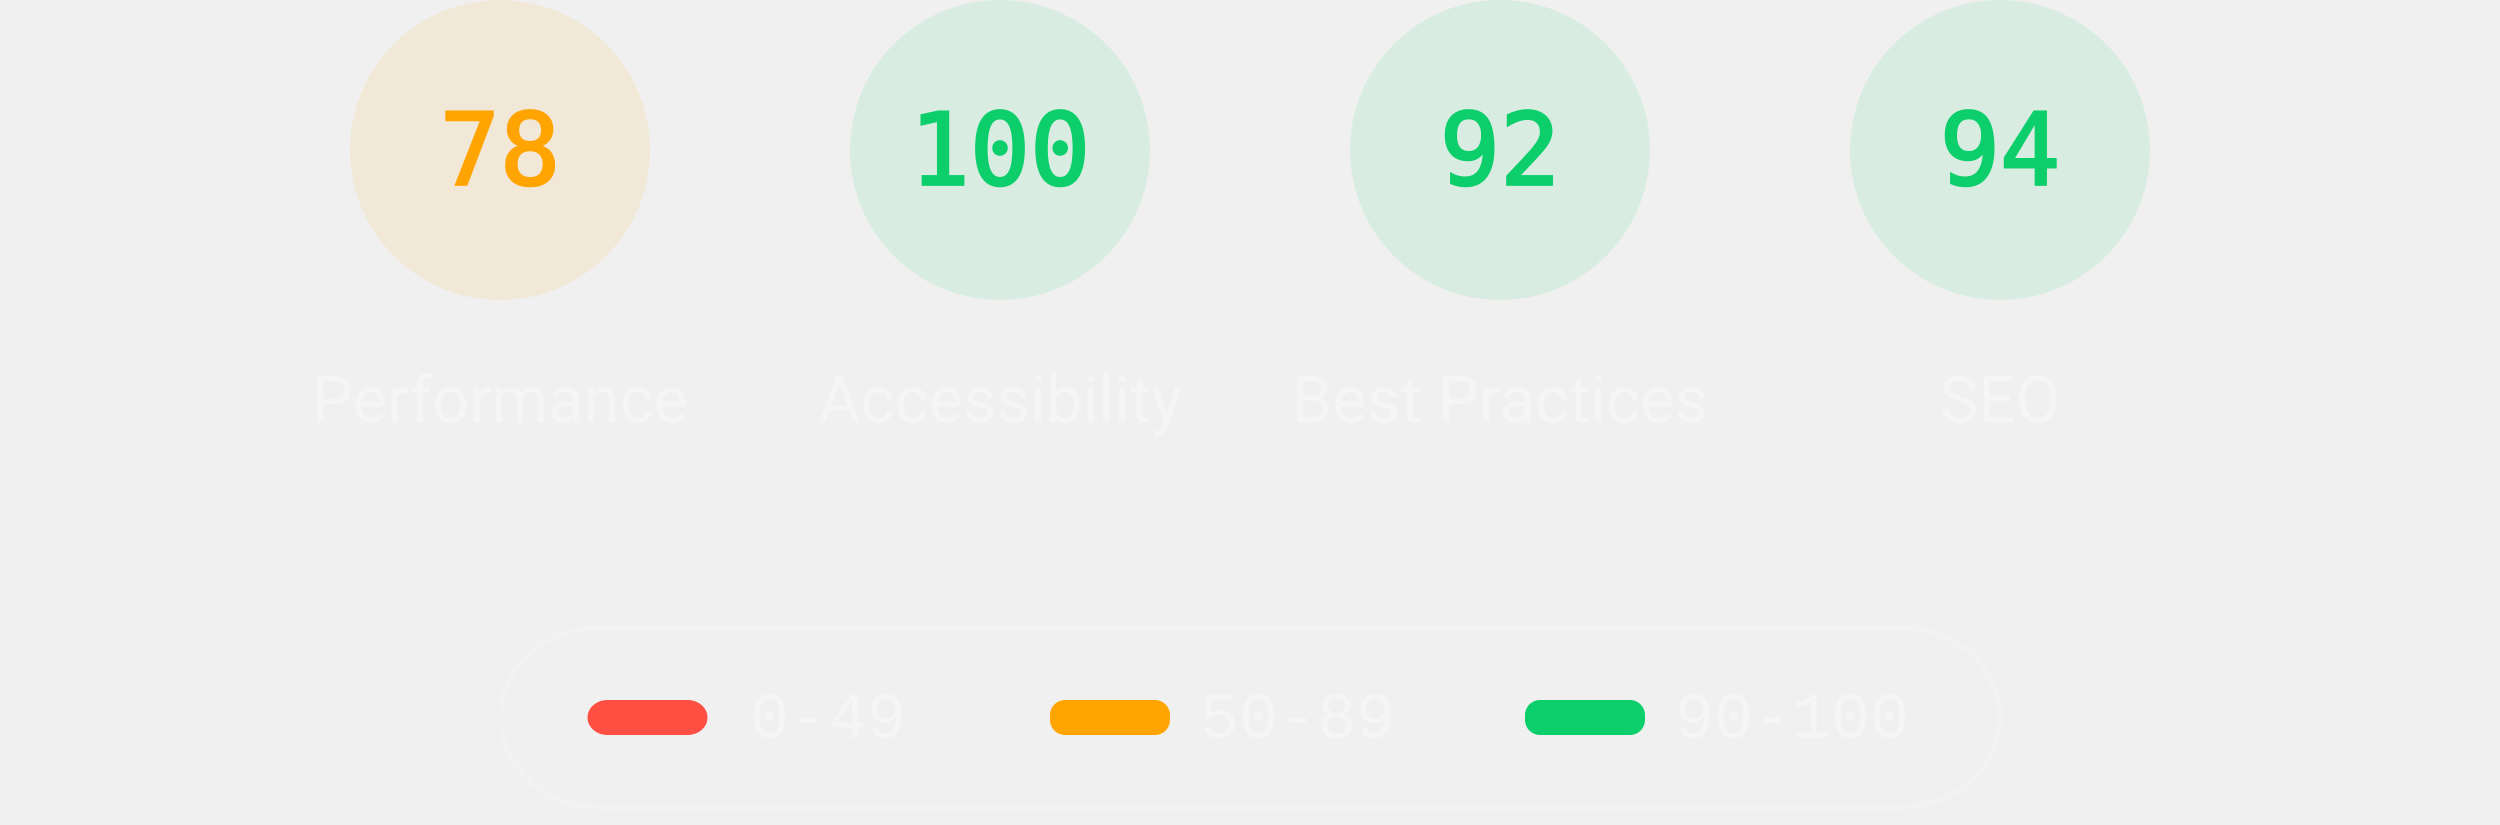
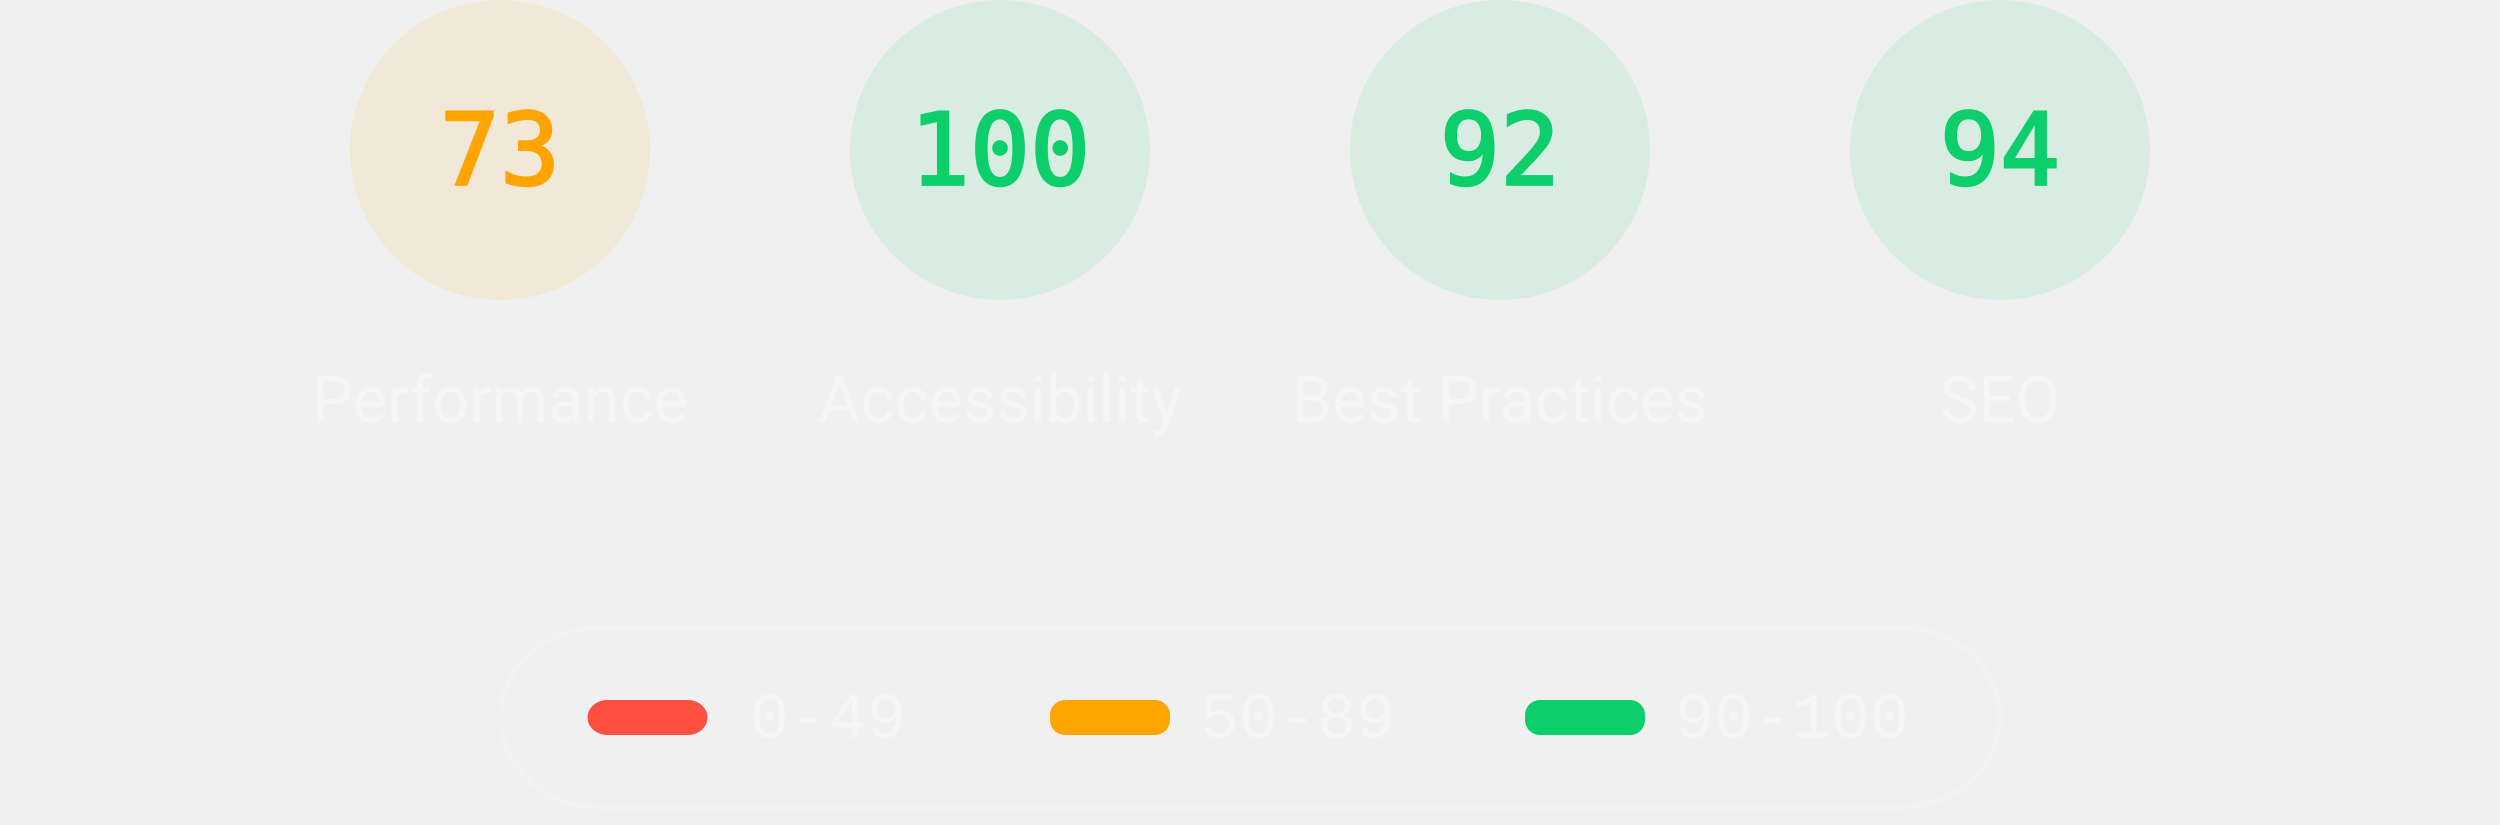
<svg xmlns="http://www.w3.org/2000/svg" class="theme--dark" fill="none" width="1000" height="330">
  <style>
			.gauge-base {
				opacity: 0.1
			}

			.gauge-arc {
				fill: none;
				animation-delay: 250ms;
				stroke-linecap: round;
				transform: rotate(-90deg);
				transform-origin: 100px 60px;
				animation: load-gauge 1s ease forwards
			}

			.guage-text {
				font-size: 40px;
				font-family: monospace;
				text-align: center
			}

			.guage-red {
				color: #ff4e42;
				fill: #ff4e42;
				stroke: #ff4e42
			}
			.guage-orange {
				color: #ffa400;
				fill: #ffa400;
				stroke: #ffa400
			}
			.guage-green {
				color: #0cce6b;
				fill: #0cce6b;
				stroke: #0cce6b
			}
			.theme--agnostic .guage-undefined {
				color: #5c5c5c;
				fill: #5c5c5c;
				stroke: #5c5c5c
			}
			.theme--light .guage-undefined {
				color: #1e1e1e;
				fill: #1e1e1e;
				stroke: #1e1e1e
			}
			.theme--dark .guage-undefined {
				color: #f5f5f5;
				fill: #f5f5f5;
				stroke: #f5f5f5
			}

			.guage-title {
				stroke: none;
				font-size: 26px;
				line-height: 26px;
				font-family: Roboto, Halvetica, Arial, sans-serif
			}
			.metric.guage-title {
				font-family: 'Courier New', Courier, monospace
			}
			.theme--agnostic .guage-title {
				color: #737373;
				fill: #737373
			}
			.theme--light .guage-title {
				color: #212121;
				fill: #212121
			}
			.theme--dark .guage-title {
				color: #f5f5f5;
				fill: #f5f5f5
			}

			@keyframes load-gauge {
				from {
					stroke-dasharray: 0 352.858
				}
			}
			.lh-gauge--pwa__disc {
				fill: #e0e0e0
			}
			.lh-gauge--pwa__logo {
				position: relative;
				fill: #b0b0b0
			}
			.lh-gauge--pwa__invisible {
				display: none
			}
			.lh-gauge--pwa__visible {
				display: inline
			}
			.guage-invisible {
				display: none
			}
			.lh-gauge--pwa__logo--primary-color {
				fill: #304ffe
			}
			.theme--agnostic .lh-gauge--pwa__logo--secondary-color {
				fill: #787878
			}
			.theme--light .lh-gauge--pwa__logo--secondary-color {
				fill: #3d3d3d
			}
			.theme--dark .lh-gauge--pwa__logo--secondary-color {
				fill: #d8b6b6
			}
			.theme--light #svg_2 {
				stroke: #00000022
			}
			.theme--agnostic #svg_2 {
				stroke: #616161
			}
			.theme--light #svg_2 {
				stroke: #00000022
			}
			.theme--dark #svg_2 {
				stroke: #f5f5f566
			}
		</style>
  <svg class="guage-div guage-perf guage-orange" viewBox="0 0 200 200" width="200" height="200" x="100" y="0">
    <circle class="gauge-base" r="56" cx="100" cy="60" stroke-width="8" />
-     <circle class="gauge-arc guage-arc-1" r="56" cx="100" cy="60" stroke-width="8" style="stroke-dasharray: 274.449, 351.858;" />
-     <text class="guage-text" x="100px" y="60px" alignment-baseline="central" dominant-baseline="central" text-anchor="middle">78</text>
+     <circle class="gauge-arc guage-arc-1" r="56" cx="100" cy="60" stroke-width="8" style="stroke-dasharray: 256.856, 351.858;" />
+     <text class="guage-text" x="100px" y="60px" alignment-baseline="central" dominant-baseline="central" text-anchor="middle">73</text>
    <text class="guage-title" x="100px" y="160px" alignment-baseline="central" dominant-baseline="central" text-anchor="middle">Performance</text>
  </svg>
  <svg class="guage-div guage-acc guage-green" viewBox="0 0 200 200" width="200" height="200" x="300" y="0">
    <circle class="gauge-base" r="56" cx="100" cy="60" stroke-width="8" />
    <circle class="gauge-arc guage-arc-2" r="56" cx="100" cy="60" stroke-width="8" style="stroke-dasharray: 351.858, 351.858;" />
    <text class="guage-text" x="100px" y="60px" alignment-baseline="central" dominant-baseline="central" text-anchor="middle">100</text>
    <text class="guage-title" x="100px" y="160px" alignment-baseline="central" dominant-baseline="central" text-anchor="middle">Accessibility</text>
  </svg>
  <svg class="guage-div guage-best guage-green" viewBox="0 0 200 200" width="200" height="200" x="500" y="0">
    <circle class="gauge-base" r="56" cx="100" cy="60" stroke-width="8" />
    <circle class="gauge-arc guage-arc-3" r="56" cx="100" cy="60" stroke-width="8" style="stroke-dasharray: 323.709, 351.858;" />
    <text class="guage-text" x="100px" y="60px" alignment-baseline="central" dominant-baseline="central" text-anchor="middle">92</text>
    <text class="guage-title" x="100px" y="160px" alignment-baseline="central" dominant-baseline="central" text-anchor="middle">Best Practices</text>
  </svg>
  <svg class="guage-div guage-seo guage-green" viewBox="0 0 200 200" width="200" height="200" x="700" y="0">
    <circle class="gauge-base" r="56" cx="100" cy="60" stroke-width="8" />
    <circle class="gauge-arc guage-arc-4" r="56" cx="100" cy="60" stroke-width="8" style="stroke-dasharray: 330.747, 351.858;" />
    <text class="guage-text" x="100px" y="60px" alignment-baseline="central" dominant-baseline="central" text-anchor="middle">94</text>
    <text class="guage-title" x="100px" y="160px" alignment-baseline="central" dominant-baseline="central" text-anchor="middle">SEO</text>
  </svg>
  <svg class="guage-div guage-pwa guage-invisible" viewBox="0 0 200 200" width="200" height="200" x="900" y="0">
    <svg viewBox="0 0 60 60" width="112" height="112" x="44" y="4">
      <defs>
        <linearGradient id="lh-gauge--pwa__check-circle__gradient-0" x1="50%" y1="0%" x2="50%" y2="100%">
          <stop stop-color="#00C852" offset="0%" />
          <stop stop-color="#009688" offset="100%" />
        </linearGradient>
        <linearGradient id="lh-gauge--pwa__installable__shadow-gradient-0" x1="76.056%" x2="24.111%" y1="82.995%" y2="24.735%">
          <stop stop-color="#A5D6A7" offset="0%" />
          <stop stop-color="#80CBC4" offset="100%" />
        </linearGradient>
        <linearGradient id="lh-gauge--pwa__fast-reliable__shadow-gradient-0" x1="76.056%" y1="82.995%" x2="25.678%" y2="26.493%">
          <stop stop-color="#64B5F6" offset="0%" />
          <stop stop-color="#2979FF" offset="100%" />
        </linearGradient>
        <g id="lh-gauge--pwa__fast-reliable-badge-0">
          <circle fill="#FFFFFF" cx="10" cy="10" r="10" />
          <path fill="#304FFE" d="M10 3.58l5.25 2.34v3.5c0 3.23-2.24 6.26-5.25 7-3.01-.74-5.25-3.77-5.25-7v-3.5L10 3.58zm-.47 10.74l2.76-4.83.03-.07c.04-.08 0-.24-.22-.24h-1.64l.47-3.26h-.47l-2.7 4.77c-.02.01.05-.1-.04.05-.09.16-.1.31.18.31h1.63l-.47 3.27h.47z" />
        </g>
        <g id="lh-gauge--pwa__installable-badge-0">
          <circle fill="#FFFFFF" cx="10" cy="10" r="10" />
          <path fill="#009688" d="M10 4.167A5.835 5.835 0 0 0 4.167 10 5.835 5.835 0 0 0 10 15.833 5.835 5.835 0 0 0 15.833 10 5.835 5.835 0 0 0 10 4.167zm2.917 6.416h-2.334v2.334H9.417v-2.334H7.083V9.417h2.334V7.083h1.166v2.334h2.334v1.166z" />
        </g>
      </defs>
      <g stroke="none" fill-rule="nonzero">
        <circle class="lh-gauge--pwa__disc" cx="30" cy="30" r="30" />
        <g class="lh-gauge--pwa__logo">
          <path d="M35.66 19.39l.7-1.75h2L37.4 15 38.6 12l3.4 9h-2.51l-.58-1.61z" />
          <path d="M33.52 21l3.65-9h-2.42l-2.5 5.82L30.5 12h-1.86l-1.9 5.82-1.35-2.65-1.21 3.72L25.4 21h2.38l1.72-5.2 1.64 5.2z" />
          <path fill-rule="nonzero" d="M20.3 17.91h1.48c.45 0 .85-.05 1.2-.15l.39-1.18 1.07-3.3a2.64 2.64 0 0 0-.28-.37c-.55-.6-1.36-.91-2.42-.91H18v9h2.3V17.9zm1.96-3.84c.22.22.33.5.33.87 0 .36-.1.65-.29.87-.2.23-.59.35-1.15.35h-.86v-2.41h.87c.52 0 .89.1 1.1.32z" />
        </g>
        <rect class="lh-gauge--pwa__component lh-gauge--pwa__na-line lh-gauge--pwa__invisible" fill="#FFFFFF" x="20" y="32" width="20" height="4" rx="2" />
        <g class="lh-gauge--pwa__component lh-gauge--pwa__fast-reliable-badge lh-gauge--pwa__invisible" transform="translate(20, 29)">
          <path fill="url(#lh-gauge--pwa__fast-reliable__shadow-gradient-0)" d="M33.63 19.49A30 30 0 0 1 16.2 30.36L3 17.14 17.14 3l16.49 16.49z" />
          <use href="#lh-gauge--pwa__fast-reliable-badge-0" />
        </g>
        <g class="lh-gauge--pwa__component lh-gauge--pwa__installable-badge lh-gauge--pwa__invisible" transform="translate(20, 29)">
          <path fill="url(#lh-gauge--pwa__installable__shadow-gradient-0)" d="M33.629 19.487c-4.272 5.453-10.391 9.39-17.415 10.869L3 17.142 17.142 3 33.63 19.487z" />
          <use href="#lh-gauge--pwa__installable-badge-0" />
        </g>
        <g class="lh-gauge--pwa__component lh-gauge--pwa__fast-reliable-installable-badges lh-gauge--pwa__invisible">
          <g transform="translate(8, 29)">
            <path fill="url(#lh-gauge--pwa__fast-reliable__shadow-gradient-0)" d="M16.321 30.463L3 17.143 17.142 3l22.365 22.365A29.864 29.864 0 0 1 22 31c-1.942 0-3.84-.184-5.679-.537z" />
            <use href="#lh-gauge--pwa__fast-reliable-badge-0" />
          </g>
          <g transform="translate(32, 29)">
            <path fill="url(#lh-gauge--pwa__installable__shadow-gradient-0)" d="M25.982 11.84a30.107 30.107 0 0 1-13.08 15.203L3 17.143 17.142 3l8.84 8.84z" />
            <use href="#lh-gauge--pwa__installable-badge-0" />
          </g>
        </g>
        <g class="lh-gauge--pwa__component lh-gauge--pwa__check-circle lh-gauge--pwa__invisible" transform="translate(18, 28)">
          <circle fill="#FFFFFF" cx="12" cy="12" r="12" />
          <path fill="url(#lh-gauge--pwa__check-circle__gradient-0)" d="M12 2a10 10 0 1 0 0 20 10 10 0 0 0 0-20zm-2 15l-5-5 1.41-1.41L10 14.17l7.59-7.59L19 8l-9 9z" />
        </g>
      </g>
    </svg>
    <text class="guage-title" y="160px" alignment-baseline="central" dominant-baseline="central" text-anchor="middle">
      <tspan x="100px" dy="-6px">Progressive</tspan>
      <tspan x="100px" dy="30px">Web App</tspan>
    </text>
  </svg>
  <svg width="604" height="76" x="200" y="250">
    <g>
      <rect fill="none" id="canvas_background" height="80" width="604" y="-1" x="-1" />
      <g display="none" overflow="visible" y="0" x="0" height="100%" width="100%" id="canvasGrid">
        <rect fill="url(#gridpattern)" stroke-width="0" y="0" x="0" height="100%" width="100%" />
      </g>
    </g>
    <g>
      <rect fill-opacity="0" stroke-width="2" rx="40" id="svg_2" height="72" width="600" y="1" x="0" fill="#000000" />
      <rect stroke="#000" rx="8" id="svg_3" height="14" width="48" y="30" x="35" stroke-opacity="null" stroke-width="0" fill="#ff4e42" />
      <rect stroke="#000" rx="6" id="svg_4" height="14" width="48" y="30" x="220" stroke-opacity="null" stroke-width="0" fill="#ffa400" />
      <rect stroke="#000" rx="6" id="svg_5" height="14" width="48" y="30" x="410" stroke-opacity="null" stroke-width="0" fill="#0cce6b" />
      <text class="metric guage-title" xml:space="preserve" text-anchor="start" font-size="26" id="svg_6" y="45" x="100" stroke-opacity="null" stroke-width="0" stroke="#000">0-49</text>
      <text class="metric guage-title" xml:space="preserve" text-anchor="start" font-size="26" id="svg_7" y="45" x="280" stroke-opacity="null" stroke-width="0" stroke="#000">50-89</text>
      <text class="metric guage-title" xml:space="preserve" text-anchor="start" font-size="26" id="svg_8" y="45" x="470" stroke-opacity="null" stroke-width="0" stroke="#000">90-100</text>
    </g>
  </svg>
</svg>
